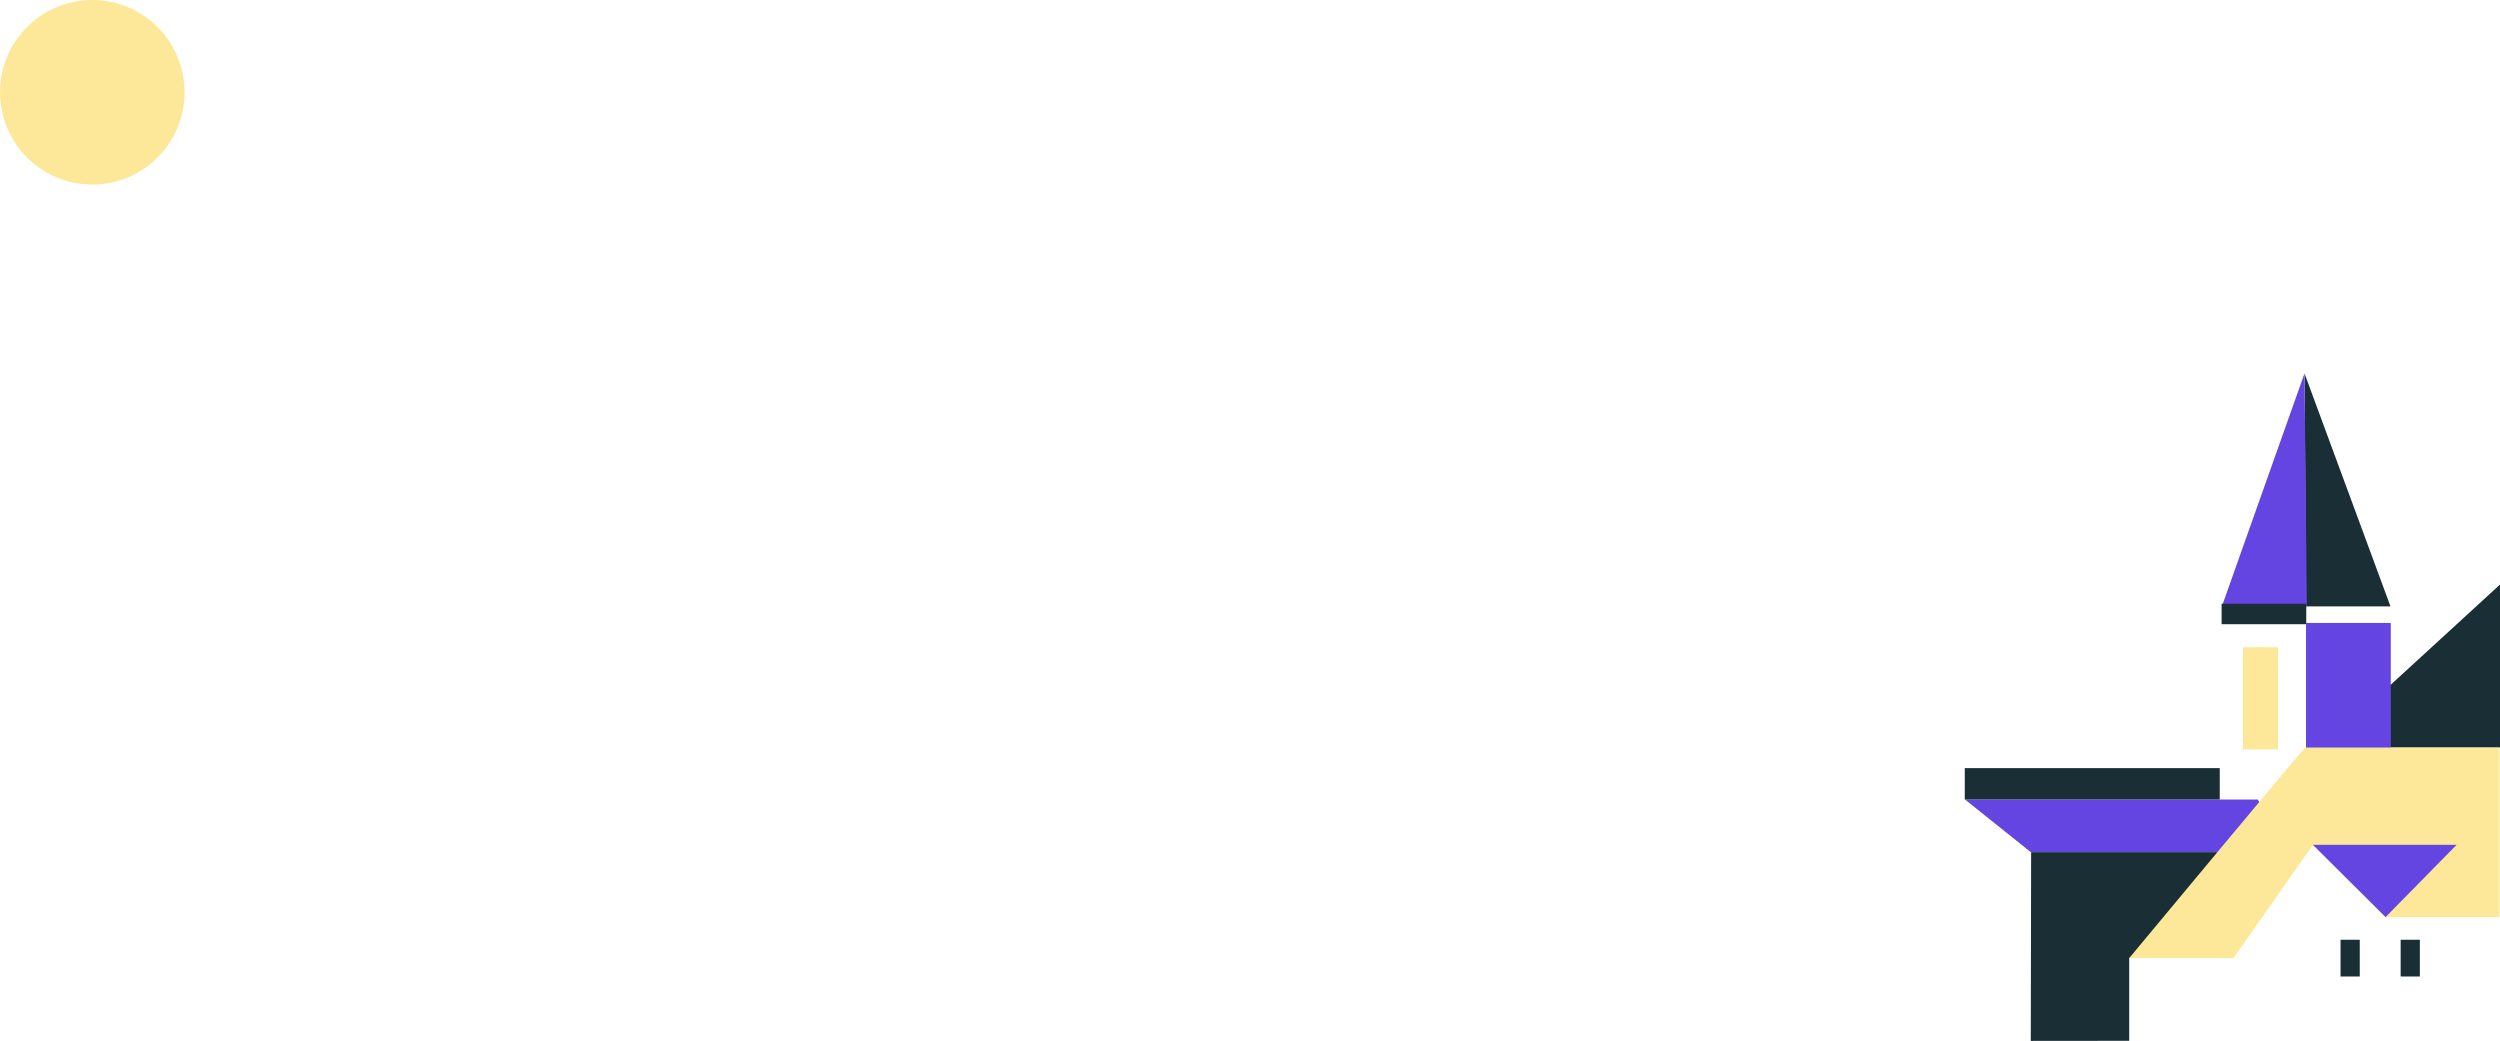
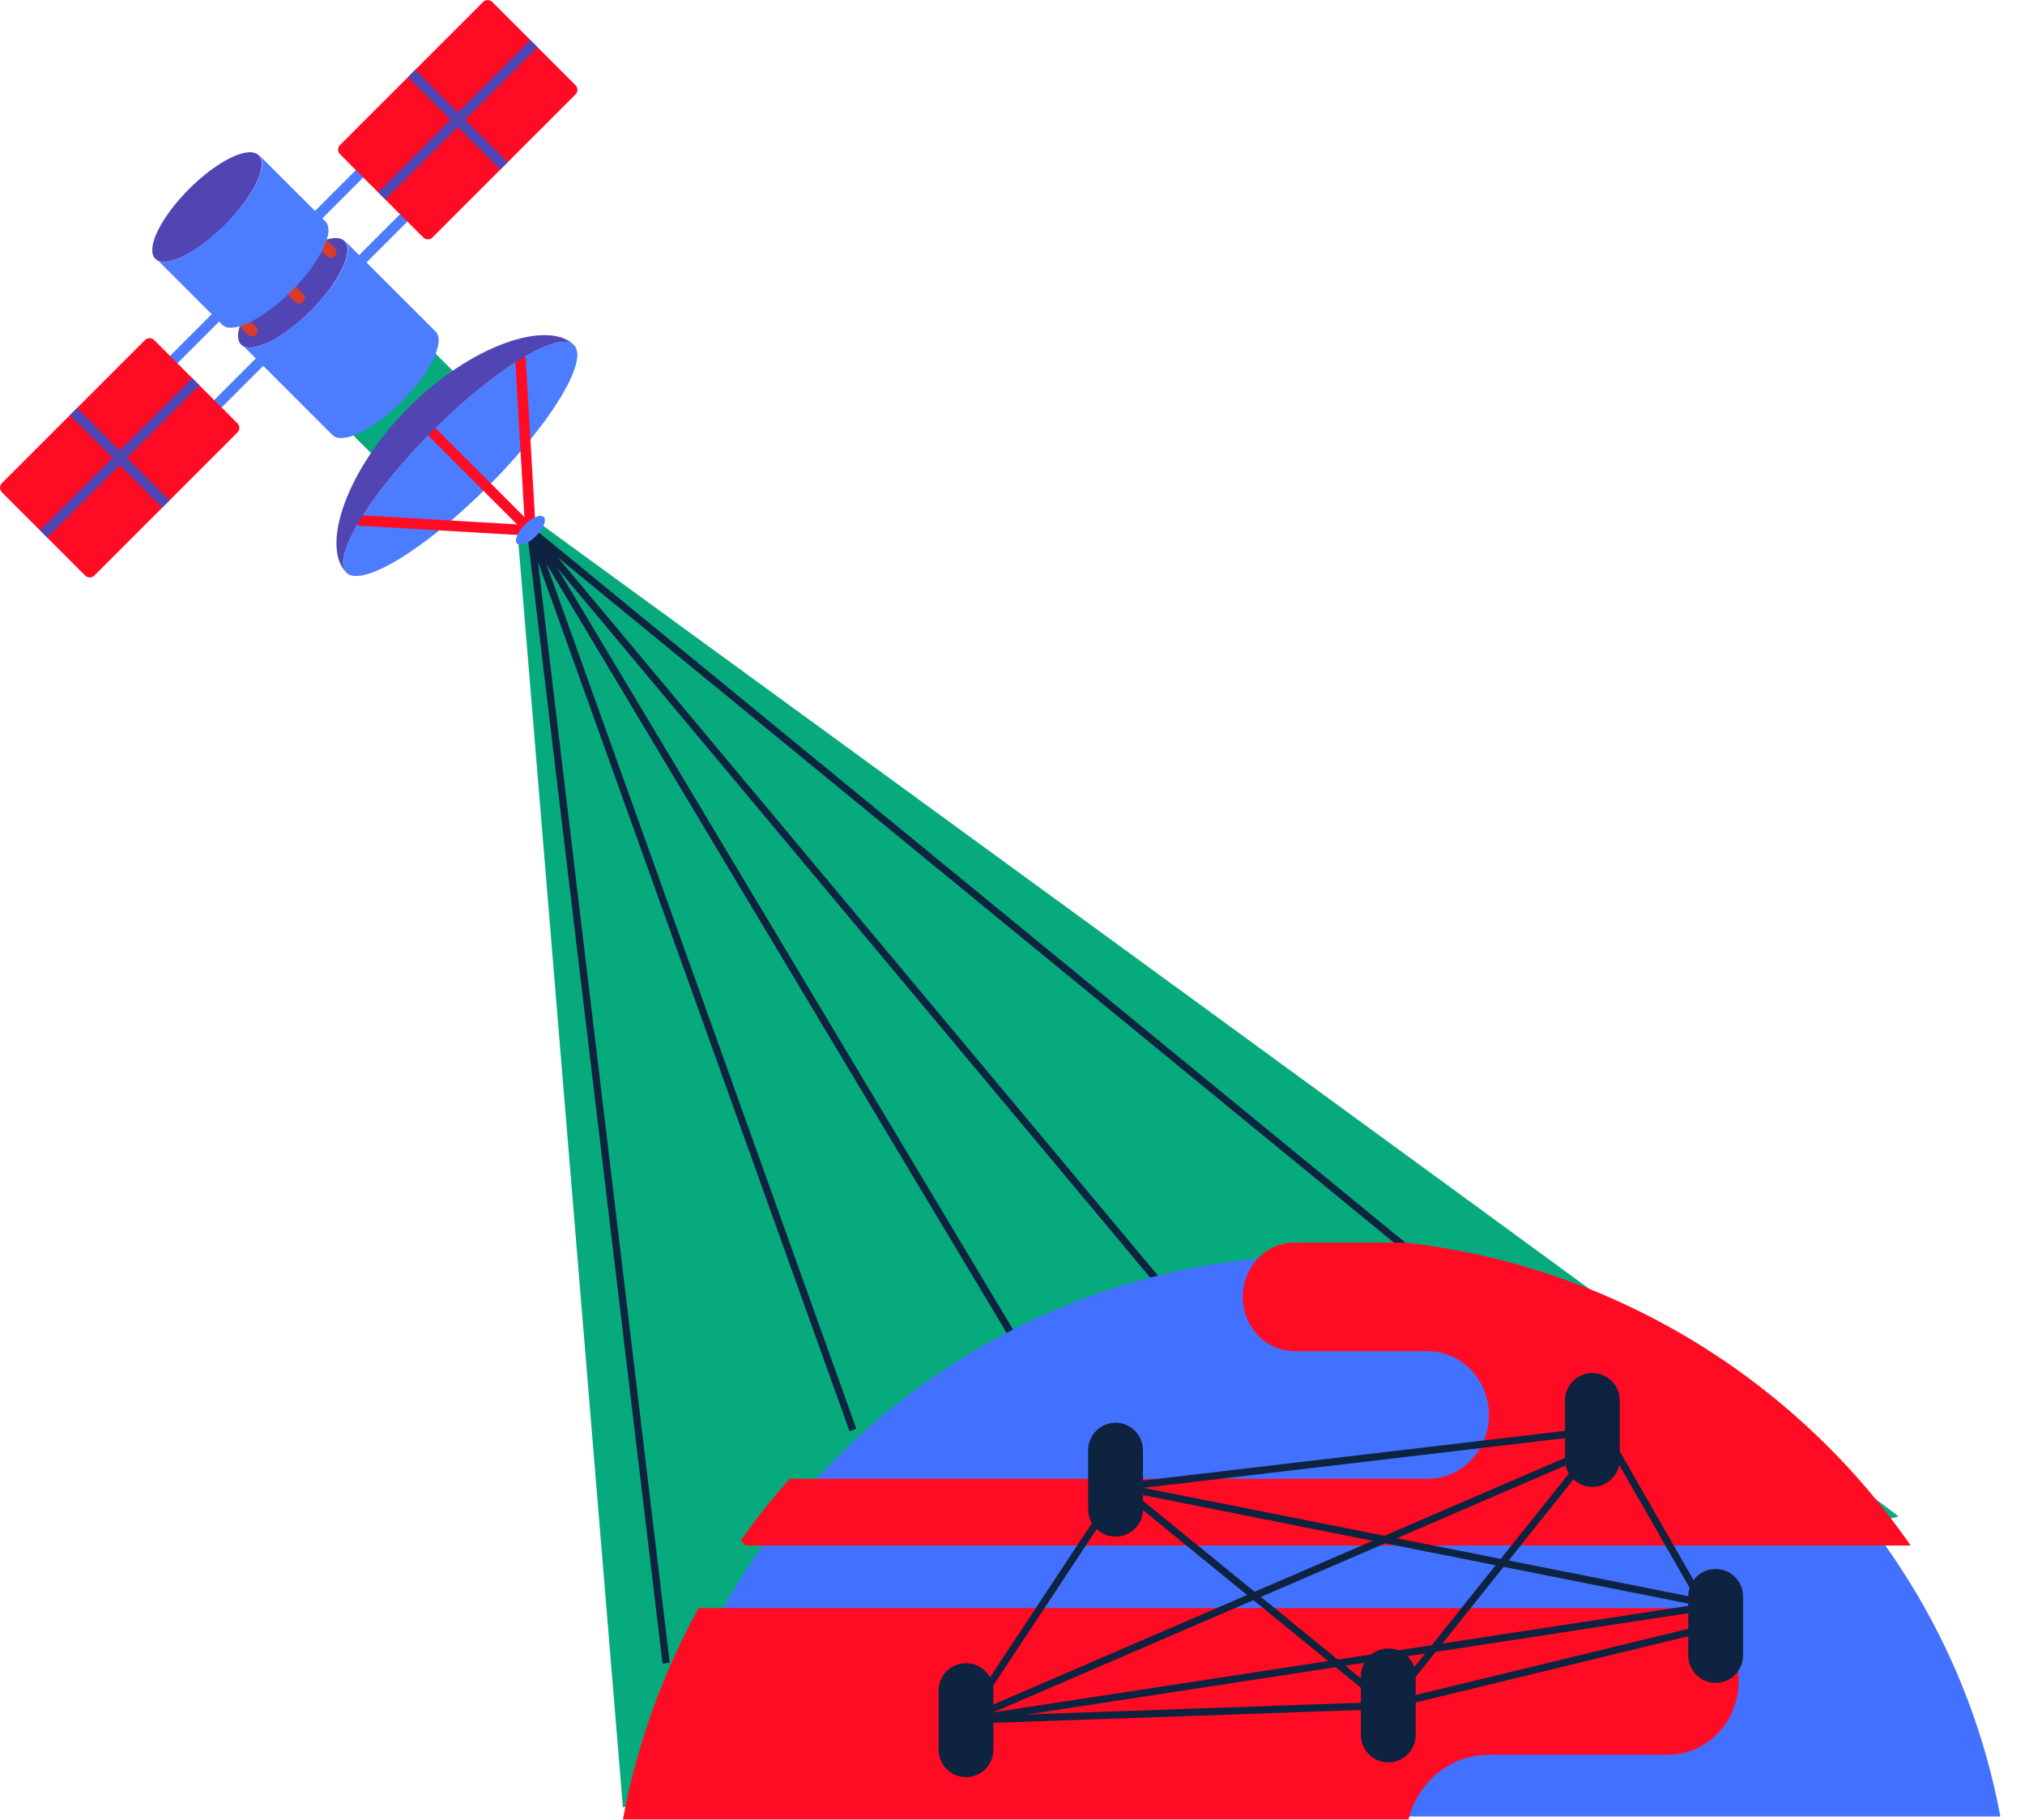
- <svg xmlns="http://www.w3.org/2000/svg" viewBox="0 0 498.75 207.66">
+ <svg xmlns="http://www.w3.org/2000/svg" viewBox="0 0 279.61 251.23">
  <defs>
-     <style>.d{fill:#fde89a;}.e{fill:#1a2e35;}.f{fill:#6445e1;}</style>
+     <style>.e,.f{fill:none;}.g{fill:#ff0c24;}.h{fill:#d93c2b;}.i,.j{fill:#07aa7d;}.k{fill:#4271ff;}.l{fill:#0e233f;}.m{fill:#4c7cff;}.n{fill:#5145b3;}.j{mix-blend-mode:multiply;}.f{stroke:#0e233f;stroke-miterlimit:10;}.o{clip-path:url(#d);}.p{isolation:isolate;}</style>
+     <clipPath id="d">
+       <path class="e" d="M182.81,170.94c-48.18,0-88.27,34.59-96.8,80.29h193.6c-8.53-45.7-48.62-80.29-96.8-80.29Z" />
+     </clipPath>
  </defs>
-   <g id="a" />
-   <g id="b">
-     <g id="c">
-       <g>
-         <rect class="d" x="447.48" y="129.11" width="6.98" height="20.41" />
+   <g class="p">
+     <g id="a" />
+     <g id="b">
+       <g id="c">
+         <circle class="k" cx="170.41" cy="204.32" r="7.76" />
+         <path class="j" d="M71.47,73.67l14.54,175.9,176.14-40.15c.14-.44-188.59-137.86-188.59-137.86l-2.1,2.1Z" />
+         <line class="f" x1="73.26" y1="73.24" x2="91.98" y2="229.66" />
+         <line class="f" x1="73.26" y1="73.24" x2="117.77" y2="197.46" />
+         <line class="f" x1="73.26" y1="73.24" x2="146.17" y2="195.07" />
+         <line class="f" x1="73.26" y1="73.24" x2="176.3" y2="196.56" />
+         <line class="f" x1="73.26" y1="73.24" x2="201.09" y2="178" />
+         <g>
+           <path class="k" d="M182.81,173.36c-46.48,0-85.16,33.38-93.39,77.47h186.79c-8.23-44.09-46.91-77.47-93.39-77.47Z" />
+           <g class="o">
+             <path class="g" d="M78.5,222.04H230.5c5.3,.07,9.57,4.58,9.57,10.13s-4.34,10.13-9.7,10.13h-24.87v.02c-6.28,0-11.37,5.33-11.37,11.9s5.1,11.9,11.39,11.9h59.47l-11.91,12.44H74.42s4.32-56.26,4.08-56.52Z" />
+             <path class="g" d="M271.56,171.58h-92.89c-3.92,.05-7.08,3.39-7.08,7.5s3.21,7.5,7.18,7.5h18.39c4.65,.01,8.43,3.95,8.43,8.82s-3.77,8.8-8.43,8.8H94.14l8.81,9.21h171.62s-3.2-41.63-3.02-41.82Z" />
+           </g>
+         </g>
        <g>
          <g>
-             <polyline class="e" points="459.77 74.55 476.9 120.97 460.04 120.97" />
-             <polyline class="f" points="460.22 120.92 443.28 120.92 459.75 74.49" />
-             <rect class="e" x="443.21" y="120.44" width="16.89" height="4.09" />
-             <polygon class="e" points="498.75 116.62 498.75 149.13 476.55 149.13 476.55 136.97 498.75 116.62" />
-             <rect class="f" x="460.05" y="124.28" width="16.91" height="25.24" />
-             <rect class="e" x="478.93" y="187.48" width="3.83" height="7.33" />
-             <rect class="e" x="466.94" y="187.48" width="3.83" height="7.33" />
+             <path class="m" d="M55.24,29.57l-6.2,6.2c-.28,.28-.28,.74,0,1.02,.28,.28,.74,.28,1.02,0l6.2-6.2c.28-.28,.28-.74,0-1.02-.28-.28-.74-.28-1.02,0Z" />
+             <path class="m" d="M49.14,23.48l-6.2,6.2c-.28,.28-.28,.74,0,1.02,.28,.28,.74,.28,1.02,0l6.2-6.2c.28-.28,.28-.74,0-1.02-.28-.28-.74-.28-1.02,0Z" />
          </g>
-           <polygon class="f" points="455.88 169.97 405.1 169.97 392.01 159.5 450.45 159.5 455.88 169.97" />
-           <rect class="e" x="391.97" y="153.24" width="50.87" height="6.26" />
-           <polygon class="e" points="451.81 170 405.21 170 405.14 207.66 424.78 207.64 424.78 191.15 451.81 170" />
-           <path class="d" d="M459.88,149.13h38.77v33.83h-22.74l-14.45-14.45-15.9,22.64h-20.79s34.93-42.02,35.11-42.02Z" />
-           <polygon class="f" points="475.92 182.96 461.42 168.54 490.1 168.54 475.92 182.96" />
+           <rect class="g" x="48.34" y="7.5" width="29.73" height="18.05" rx=".89" ry=".89" transform="translate(6.83 49.54) rotate(-45)" />
+           <polygon class="n" points="64.24 16.52 70.11 22.39 69.08 23.42 63.21 17.55 53.21 27.55 52.19 26.52 62.19 16.52 56.32 10.65 56.32 10.65 57.34 9.63 57.34 9.63 63.21 15.5 73.21 5.5 74.24 6.52 64.24 16.52" />
+           <g>
+             <path class="m" d="M24.5,50.16l6.2-6.2c.28-.28,.28-.74,0-1.02s-.74-.28-1.02,0l-6.2,6.2c-.28,.28-.28,.74,0,1.02s.74,.28,1.02,0Z" />
+             <path class="m" d="M30.6,56.26l6.2-6.2c.28-.28,.28-.74,0-1.02-.28-.28-.74-.28-1.02,0l-6.2,6.2c-.28,.28-.28,.74,0,1.02s.74,.28,1.02,0Z" />
+           </g>
+           <g>
+             <path class="i" d="M51,51c3.13-3.14,4.71-6.65,3.51-7.84-1.2-1.2-4.7,.38-7.84,3.51-3.13,3.14-4.7,6.65-3.51,7.84,1.2,1.2,4.7-.38,7.84-3.51Z" />
+             <path class="i" d="M43.2,54.55s.05,.04,.07,.06h0s.06,.05,.09,.07h.02s.05,.04,.07,.06h.02s.06,.04,.09,.05h.03s.05,.03,.07,.04h.03s.07,.03,.1,.04h0s.06,.02,.1,.02h.03s.05,.01,.08,.02h.03s.07,.01,.11,.01h.02s.07,0,.1,0c.01,0,.02,0,.04,0,.03,0,.06,0,.09,0h.03s.08,0,.13,0h.02s.07-.01,.11-.01h.04s.08-.02,.12-.02h.02s.1-.02,.14-.03h.04s.08-.03,.12-.04h.03c.05-.02,.11-.03,.16-.05h.04s.1-.04,.15-.06h.02c.06-.03,.12-.05,.19-.07h.04c.06-.04,.12-.06,.19-.08h.03c.08-.04,.15-.07,.23-.11h.03c.08-.05,.16-.08,.24-.12l.04-.02s.07-.03,.11-.05l.05-.03s.08-.04,.11-.06l.05-.02c.05-.03,.11-.06,.16-.08h.03s.09-.06,.14-.09l.04-.02c.09-.05,.18-.1,.27-.16l.03-.02c.09-.05,.18-.11,.27-.17l.03-.02c.09-.06,.19-.12,.28-.18l.03-.02c.1-.07,.2-.13,.29-.2h.02c.1-.08,.21-.16,.31-.23h0c.1-.08,.2-.16,.31-.24l.02-.02c.1-.08,.19-.15,.29-.23l.03-.03c.09-.08,.19-.16,.29-.24l.03-.02c.16-.13,.32-.27,.47-.41l.02-.02c.12-.11,.25-.23,.37-.34l.03-.03c.1-.1,.21-.2,.31-.3l.06-.06c.09-.09,.18-.18,.27-.27h.01c.1-.12,.2-.22,.3-.33h.01c.09-.11,.18-.21,.27-.32l.02-.03c.09-.1,.17-.19,.25-.29l.03-.03c.08-.1,.16-.19,.24-.29l.03-.03c.08-.1,.16-.2,.24-.3l.02-.02c.09-.11,.17-.22,.25-.33v-.02c.1-.11,.18-.22,.25-.34l.02-.03c.08-.12,.17-.24,.25-.37l.02-.04c.03-.05,.07-.1,.1-.16l.03-.04c.04-.06,.08-.12,.11-.18l.02-.03c.04-.07,.09-.14,.13-.22h0c.04-.09,.08-.16,.12-.23l.02-.03c.05-.1,.1-.19,.15-.29h0c.05-.11,.1-.21,.14-.31l.03-.06,.03-.08,.03-.06,.03-.07,.03-.06,.03-.07,.02-.06,.03-.07,.02-.06,.03-.07,.02-.06,.02-.07,.02-.06,.02-.07,.02-.06,.02-.06,.02-.06,.02-.06,.02-.06,.02-.06v-.06l.03-.06v-.06l.02-.06v-.05l.02-.06v-.05l.02-.06v-.11l.02-.05v-.26s.01-.03,.01-.05v-.19l-.02-.05v-.09l-.02-.04v-.05l-.02-.04v-.04l-.02-.04v-.04l-.03-.04-.02-.04v-.04l-.03-.04-.02-.03-.02-.04-.02-.03-.02-.04-.02-.03s-.02-.03-.03-.04l-.02-.03s-.02-.03-.03-.04l-.02-.02s-.04-.04-.05-.06l8.01,8s.04,.04,.05,.06l.02,.02s.02,.03,.03,.04l.02,.03s.02,.03,.03,.04l.02,.03s.02,.03,.02,.04l.02,.03,.02,.04,.02,.03,.02,.04v.04l.03,.04v.04l.03,.04v.04l.02,.04v.04l.02,.05v.09l.02,.04v.19l.02,.05s0,.03,0,.05v.26l-.02,.05v.11l-.02,.06v.05l-.02,.06v.05l-.02,.06v.06l-.03,.06v.06l-.03,.06-.02,.06-.02,.06-.02,.06-.02,.06-.02,.06-.02,.07-.02,.06-.02,.07-.02,.06-.03,.07-.02,.06-.03,.07-.02,.06-.03,.07-.03,.06-.03,.07-.03,.06-.03,.08-.02,.05h0c-.04,.1-.09,.2-.14,.3v.02c-.06,.09-.11,.19-.16,.29h0v.04c-.05,.07-.09,.14-.13,.22h0c-.04,.09-.08,.16-.13,.23v.02h-.02c-.04,.07-.08,.13-.11,.2l-.03,.04c-.03,.05-.07,.1-.1,.16l-.02,.03h0c-.08,.13-.16,.25-.25,.37h0v.03c-.09,.11-.17,.22-.25,.34h0v.02c-.09,.11-.17,.22-.26,.33h0v.02c-.09,.1-.17,.2-.25,.3h-.01v.03c-.09,.1-.17,.19-.26,.29v.02l-.03,.02c-.08,.1-.17,.19-.25,.29v.02h-.02c-.09,.11-.18,.21-.27,.31h-.01c-.1,.12-.2,.22-.3,.33h-.01c-.09,.11-.18,.2-.27,.29l-.04,.04-.02,.02c-.1,.1-.21,.2-.31,.3l-.02,.02h-.01c-.12,.13-.25,.24-.37,.35h0v.02c-.17,.14-.32,.28-.48,.41h-.01l-.02,.02c-.1,.08-.19,.16-.29,.24l-.03,.03c-.1,.08-.19,.16-.29,.23l-.02,.02c-.1,.08-.2,.16-.31,.23h0c-.1,.08-.21,.16-.31,.23h-.02c-.1,.08-.2,.15-.29,.21l-.03,.02c-.09,.06-.19,.12-.28,.18l-.03,.02c-.09,.06-.18,.11-.27,.17l-.03,.02c-.09,.05-.18,.11-.27,.16h-.02l-.02,.02s-.09,.05-.14,.08h-.02c-.05,.04-.11,.07-.16,.1l-.05,.02s-.08,.04-.11,.06l-.05,.03s-.07,.04-.11,.05l-.03,.02h-.01c-.08,.04-.16,.08-.24,.11h-.03c-.08,.05-.15,.08-.23,.11h-.03c-.06,.04-.13,.06-.19,.08h-.04c-.06,.04-.13,.06-.19,.08h-.02c-.05,.02-.1,.04-.15,.05h-.04c-.05,.03-.11,.04-.16,.05h-.03s-.08,.03-.12,.04h-.04s-.1,.03-.14,.04h-.02s-.08,.02-.12,.02h-.04s-.07,.01-.11,.02h-.03s-.08,0-.13,.01h-.03s-.06,0-.09,0c0,0-.01,0-.02,0h-.02s-.07,0-.1,0h-.02s-.08,0-.11-.01h-.03s-.06-.01-.08-.02h-.03s-.07-.02-.1-.03h0s-.07-.02-.1-.03h-.03s-.05-.03-.07-.04h-.02s-.06-.04-.09-.05h-.02s-.05-.04-.07-.05h-.02s-.06-.05-.09-.07h0s-.05-.05-.07-.07h-.01l-.02-.03-8.01-8s.02,.02,.03,.03Z" />
+           </g>
+           <g>
+             <path class="n" d="M42.91,42.92c3.94-3.95,6.03-8.26,4.66-9.63-1.37-1.37-5.68,.72-9.62,4.66-3.94,3.95-6.03,8.26-4.66,9.63,1.37,1.37,5.68-.72,9.62-4.66Z" />
+             <path class="m" d="M33.34,47.62s.06,.05,.09,.07h0s.07,.05,.1,.07l.03,.02s.06,.03,.09,.05h.02s.07,.04,.11,.06h.03s.06,.03,.09,.04h.03s.08,.03,.12,.04h0s.08,.02,.12,.02h.04s.07,.01,.1,.01h.04s.09,0,.13,0c0,0,.01,0,.02,0,.04,0,.08,0,.12,0h.04s.08,0,.11,0h.04s.1-.01,.15-.02h.03s.09-.02,.13-.03h.05s.1-.03,.14-.04h.02c.06-.02,.12-.03,.18-.05h.05s.1-.04,.15-.05h.04c.06-.03,.13-.05,.19-.07h.05c.06-.04,.12-.06,.18-.08h.02c.08-.04,.15-.07,.23-.1l.04-.02c.08-.03,.15-.06,.23-.1l.04-.02c.09-.04,.19-.08,.28-.13l.04-.02c.1-.05,.19-.09,.29-.14l.05-.03s.09-.05,.13-.07l.07-.04s.09-.05,.14-.08l.06-.03c.06-.04,.13-.07,.2-.11l.03-.02c.06-.03,.11-.06,.17-.1l.04-.03c.11-.07,.22-.13,.33-.2l.04-.03c.11-.07,.22-.14,.34-.22l.04-.03c.12-.08,.23-.15,.35-.24l.03-.02c.12-.08,.24-.17,.36-.26h.02c.13-.11,.26-.2,.39-.3h0c.13-.1,.25-.2,.38-.3l.03-.02c.12-.1,.24-.19,.36-.29l.04-.03c.12-.1,.24-.2,.36-.3l.04-.03c.2-.17,.39-.34,.59-.52l.02-.02c.15-.14,.31-.28,.46-.43l.04-.03c.13-.12,.26-.25,.39-.38l.07-.07c.11-.11,.23-.23,.34-.34l.02-.02c.13-.13,.25-.26,.37-.39l.02-.02c.12-.13,.23-.25,.34-.38l.03-.03c.11-.12,.22-.24,.32-.36l.04-.04c.1-.12,.21-.24,.31-.36l.03-.04c.1-.13,.21-.25,.31-.38l.02-.03c.11-.14,.22-.28,.32-.42l.02-.02c.11-.14,.21-.28,.31-.42l.03-.03c.11-.15,.21-.3,.32-.45l.03-.05c.04-.06,.09-.13,.13-.19l.04-.05c.05-.08,.1-.15,.15-.23l.03-.04c.06-.09,.11-.18,.16-.27v-.02c.06-.09,.12-.18,.17-.27l.02-.04c.07-.12,.13-.24,.2-.35v-.02c.08-.12,.14-.24,.2-.36l.03-.07s.03-.06,.05-.09l.04-.07s.03-.06,.04-.09l.03-.08,.04-.09,.03-.08s.02-.06,.04-.09l.03-.07,.03-.08,.03-.08,.03-.08,.03-.07,.03-.08,.03-.07,.03-.08,.02-.07,.03-.08,.02-.07,.02-.08,.02-.07,.02-.07,.02-.07,.02-.07,.02-.07,.02-.07v-.07l.03-.07v-.06l.02-.07v-.06l.02-.07v-.13l.02-.06v-.18s0-.04,0-.06v-.23l-.02-.06v-.05s-.01-.04-.02-.06v-.05l-.02-.05v-.05s-.02-.03-.02-.05v-.05s-.02-.03-.03-.05l-.02-.04s-.01-.03-.02-.05l-.02-.04s-.02-.03-.02-.05l-.02-.04s-.02-.03-.03-.05l-.02-.03s-.02-.03-.03-.05l-.02-.03s-.03-.03-.04-.05l-.02-.02s-.04-.05-.06-.07l12.55,12.54s.04,.04,.06,.07l.02,.02s.03,.03,.04,.05l.02,.03s.02,.03,.03,.05l.02,.03s.02,.03,.03,.05l.02,.04s.02,.03,.02,.05l.02,.04s.01,.03,.02,.05v.04s.03,.03,.03,.05v.04s.02,.03,.03,.05v.05l.02,.05v.05l.02,.05v.11l.02,.05v.17s0,.04,0,.06v.24l-.02,.06v.06l-.02,.07v.06l-.02,.07v.06l-.02,.07v.07l-.03,.07-.02,.07-.02,.07-.02,.07-.02,.07-.02,.07-.02,.08-.02,.07-.03,.08-.02,.07-.03,.08-.03,.07-.03,.08-.03,.07-.03,.08-.03,.07-.03,.08-.03,.07-.04,.09-.03,.08-.04,.09-.03,.08-.04,.09-.04,.07s-.03,.06-.05,.09l-.03,.07h0c-.06,.12-.12,.24-.19,.37v.02c-.07,.12-.14,.23-.21,.35v.02l-.03,.03c-.05,.09-.1,.18-.16,.27v.02c-.06,.09-.12,.18-.17,.27l-.02,.02h0c-.05,.09-.1,.17-.15,.24l-.03,.05c-.04,.06-.09,.13-.13,.19l-.02,.04h0c-.1,.16-.21,.31-.32,.46h-.01v.03c-.11,.14-.22,.28-.32,.42h-.01v.02c-.11,.14-.22,.28-.33,.41h0v.03c-.11,.13-.22,.25-.32,.38v.02l-.03,.02c-.1,.12-.2,.24-.31,.36l-.02,.02-.02,.02c-.1,.12-.21,.24-.32,.36l-.02,.02h-.01c-.11,.14-.23,.26-.34,.39h-.01v.02c-.13,.13-.25,.26-.38,.39h0v.02c-.12,.11-.24,.23-.35,.34l-.05,.05-.02,.02c-.13,.13-.26,.26-.39,.38l-.02,.02h-.02c-.15,.16-.31,.31-.46,.45h-.01v.02c-.21,.18-.41,.35-.6,.52h-.01l-.02,.03c-.12,.1-.24,.2-.36,.3l-.04,.03c-.12,.1-.24,.2-.36,.29l-.03,.02c-.13,.1-.25,.2-.38,.3h0c-.13,.1-.26,.2-.39,.29h-.02c-.12,.1-.24,.19-.36,.27l-.03,.02c-.12,.08-.23,.16-.35,.24l-.04,.03c-.11,.07-.23,.15-.34,.22l-.04,.03c-.11,.07-.22,.14-.34,.2h-.02l-.02,.03c-.06,.03-.11,.07-.17,.1l-.03,.02c-.07,.04-.13,.07-.2,.11l-.06,.03s-.09,.05-.14,.08l-.07,.03s-.09,.05-.14,.07l-.04,.02h-.01c-.1,.06-.19,.1-.29,.15l-.03,.02c-.1,.04-.19,.09-.28,.13h-.02l-.02,.02c-.08,.03-.15,.07-.23,.1l-.04,.02c-.08,.03-.15,.06-.23,.09h-.02c-.06,.03-.12,.05-.18,.07l-.05,.02c-.07,.02-.13,.04-.19,.06h-.04c-.05,.02-.1,.04-.15,.05h-.05c-.06,.03-.12,.04-.18,.05h-.02s-.1,.02-.14,.03h-.05s-.09,.02-.13,.03h-.03c-.05,.01-.1,.02-.15,.02h-.04s-.08,0-.11,.01h-.04s-.08,0-.12,0c0,0-.01,0-.02,0-.05,0-.09,0-.13,0h-.04s-.07,0-.1-.01h-.04s-.08-.02-.12-.02h0s-.08-.02-.12-.03h-.03s-.06-.03-.09-.04h-.03s-.07-.04-.11-.06h-.02s-.06-.04-.09-.06h-.02v-.02s-.08-.04-.11-.07h0s-.06-.05-.09-.08h-.01l-.03-.04-12.55-12.54s.03,.03,.04,.04Z" />
+           </g>
+           <path class="h" d="M46.23,35.35c.31-.31,.31-.82,0-1.13l-4.54-4.54c-.31-.31-.82-.31-1.13,0-.31,.31-.31,.82,0,1.13l4.54,4.54c.31,.31,.82,.31,1.13,0Z" />
+           <path class="h" d="M35.36,46.22c.31-.31,.31-.82,0-1.13l-4.54-4.54c-.31-.31-.82-.31-1.13,0-.31,.31-.31,.82,0,1.13l4.54,4.54c.31,.31,.82,.31,1.13,0Z" />
+           <path class="h" d="M41.87,41.69c.31-.31,.31-.82,0-1.13l-4.54-4.54c-.31-.31-.82-.31-1.13,0-.31,.31-.31,.82,0,1.13l4.54,4.54c.31,.31,.82,.31,1.13,0Z" />
+           <g>
+             <path class="n" d="M31.06,31.07c3.94-3.95,6.03-8.26,4.66-9.63-1.37-1.37-5.68,.72-9.62,4.66-3.94,3.95-6.03,8.26-4.66,9.63,1.37,1.37,5.68-.72,9.62-4.66Z" />
+             <path class="m" d="M21.48,35.76s.06,.05,.09,.07h0s.07,.05,.1,.07l.03,.02s.06,.03,.09,.05h.02s.07,.04,.11,.06h.03s.06,.03,.09,.04h.03s.08,.03,.12,.04h0s.08,.02,.12,.02h.04s.07,.01,.1,.01h.04s.09,0,.13,0c0,0,.01,0,.02,0,.04,0,.08,0,.12,0h.04s.08,0,.11,0h.04s.1-.01,.15-.02h.03s.09-.02,.13-.03h.05s.1-.03,.14-.04h.02c.06-.02,.12-.03,.18-.05h.05s.1-.04,.15-.05h.04c.06-.03,.13-.05,.19-.07h.05c.06-.04,.12-.06,.18-.08h.02c.08-.04,.15-.07,.23-.1l.04-.02c.08-.03,.15-.06,.23-.1l.04-.02c.09-.04,.19-.08,.28-.13l.04-.02c.1-.05,.19-.09,.29-.14l.05-.03s.09-.05,.13-.07l.07-.04s.09-.05,.14-.08l.06-.03c.06-.04,.13-.07,.2-.11l.03-.02c.06-.03,.11-.06,.17-.1l.04-.03c.11-.07,.22-.13,.33-.2l.04-.03c.11-.07,.22-.14,.34-.22l.04-.03c.12-.08,.23-.15,.35-.24l.03-.02c.12-.08,.24-.17,.36-.26h.02c.13-.11,.26-.2,.39-.3h0c.13-.1,.25-.2,.38-.3l.03-.02c.12-.1,.24-.19,.36-.29l.04-.03c.12-.1,.24-.2,.36-.3l.04-.03c.2-.17,.39-.34,.59-.52l.02-.02c.15-.14,.31-.28,.46-.43l.04-.03c.13-.12,.26-.25,.39-.38l.07-.07c.11-.11,.23-.23,.34-.34l.02-.02c.13-.13,.25-.26,.37-.39l.02-.02c.12-.13,.23-.25,.34-.38l.03-.03c.11-.12,.22-.24,.32-.36l.04-.04c.1-.12,.21-.24,.31-.36l.03-.04c.1-.13,.21-.25,.31-.38l.02-.03c.11-.14,.22-.28,.32-.42l.02-.02c.11-.14,.21-.28,.31-.42l.03-.03c.11-.15,.21-.3,.32-.45l.03-.05c.04-.06,.09-.13,.13-.19l.04-.05c.05-.08,.1-.15,.15-.23l.03-.04c.06-.09,.11-.18,.16-.27v-.02c.06-.09,.12-.18,.17-.27l.02-.04c.07-.12,.13-.24,.2-.35v-.02c.08-.12,.14-.24,.2-.36l.03-.07s.03-.06,.05-.09l.04-.07s.03-.06,.04-.09l.03-.08,.04-.09,.03-.08,.04-.09,.03-.07,.03-.08,.03-.08,.03-.08,.03-.07,.03-.08,.03-.07,.03-.08,.02-.07,.03-.08,.02-.07,.02-.08,.02-.07,.02-.07,.02-.07,.02-.07,.02-.07,.02-.07v-.07l.03-.07v-.06l.02-.07v-.06l.02-.07v-.13l.02-.06v-.18s0-.04,0-.06v-.23l-.02-.06v-.05s-.01-.04-.02-.06v-.05l-.02-.05v-.05s-.02-.03-.02-.05v-.05s-.02-.03-.03-.05l-.02-.04s-.01-.03-.02-.05l-.02-.04s-.02-.03-.02-.05l-.02-.04s-.02-.03-.03-.05l-.02-.03s-.02-.03-.03-.05l-.02-.03s-.03-.03-.04-.05l-.02-.02s-.04-.05-.06-.07l9.18,9.17s.04,.04,.06,.07l.02,.02s.03,.03,.04,.05l.02,.03s.02,.03,.03,.05l.02,.03s.02,.03,.03,.05l.02,.04s.02,.03,.02,.05l.02,.04s.01,.03,.02,.05l.02,.04s.01,.03,.02,.05v.04s.02,.03,.03,.05v.05s.02,.04,.02,.05v.05l.02,.05v.11l.02,.05v.17s0,.04,0,.06v.24l-.02,.06v.06l-.02,.07v.06l-.02,.07v.06l-.02,.07v.07l-.03,.07-.02,.07-.02,.07-.02,.07-.02,.07-.02,.07-.02,.08-.02,.07-.03,.08-.02,.07-.03,.08-.03,.07-.03,.08-.03,.07-.03,.08-.03,.07-.03,.08-.03,.07-.04,.09-.03,.08-.04,.09-.03,.08-.04,.09-.04,.07s-.03,.06-.05,.09l-.03,.07h0c-.06,.12-.12,.24-.19,.37v.02c-.07,.12-.14,.23-.21,.35v.02l-.03,.03c-.05,.09-.1,.18-.16,.27v.02c-.06,.09-.12,.18-.17,.27l-.02,.02h0c-.05,.09-.1,.17-.15,.24l-.03,.05c-.04,.06-.09,.13-.13,.19l-.02,.04h0c-.1,.16-.21,.31-.32,.46h-.01v.03c-.11,.14-.22,.28-.32,.42h-.01v.02c-.11,.14-.22,.28-.33,.41h0v.03c-.11,.13-.22,.25-.32,.38v.02l-.03,.02c-.1,.12-.2,.24-.31,.36l-.02,.02-.02,.02c-.1,.12-.21,.24-.32,.36l-.02,.02h-.01c-.11,.14-.23,.26-.34,.39h-.01v.02c-.13,.13-.25,.26-.38,.39h0v.02c-.12,.11-.24,.23-.35,.34l-.05,.05-.02,.02c-.13,.13-.26,.26-.39,.38l-.02,.02h-.02c-.15,.16-.31,.31-.46,.45h-.01v.02c-.21,.18-.41,.35-.6,.52h-.01l-.02,.03c-.12,.1-.24,.2-.36,.3l-.04,.03c-.12,.1-.24,.2-.36,.29l-.03,.02c-.13,.1-.25,.2-.38,.3h0c-.13,.1-.26,.2-.39,.29h-.02c-.12,.1-.24,.19-.36,.27l-.03,.02c-.12,.08-.23,.16-.35,.24l-.04,.03c-.11,.07-.23,.15-.34,.22l-.04,.03c-.11,.07-.22,.14-.34,.2h-.02l-.02,.03c-.06,.03-.11,.07-.17,.1l-.03,.02c-.07,.04-.13,.07-.2,.11l-.06,.03s-.09,.05-.14,.08l-.07,.03s-.09,.05-.14,.07l-.04,.02h-.01c-.1,.06-.19,.1-.29,.15l-.03,.02c-.1,.04-.19,.09-.28,.13h-.02l-.02,.02c-.08,.03-.15,.07-.23,.1l-.04,.02c-.08,.03-.15,.06-.23,.09h-.02c-.06,.03-.12,.05-.18,.07l-.05,.02c-.07,.02-.13,.04-.19,.06h-.04c-.05,.02-.1,.04-.15,.05h-.05c-.06,.03-.12,.04-.18,.05h-.02s-.1,.02-.14,.03h-.05s-.09,.02-.13,.03h-.03c-.05,.01-.1,.02-.15,.02h-.04s-.08,0-.11,.01h-.04s-.08,0-.12,0c0,0-.01,0-.02,0-.05,0-.09,0-.13,0h-.04s-.07,0-.1-.01h-.04s-.08-.02-.12-.02h0s-.08-.02-.12-.03h-.03s-.06-.03-.09-.04h-.03s-.07-.04-.11-.06h-.02s-.06-.04-.09-.06h-.02v-.02s-.08-.04-.11-.07h0s-.06-.05-.09-.08h-.01l-.03-.04-9.18-9.17s.03,.03,.04,.04Z" />
+           </g>
+           <rect class="g" x="1.66" y="54.19" width="29.73" height="18.05" rx=".89" ry=".89" transform="translate(-39.86 30.2) rotate(-45)" />
+           <ellipse class="m" cx="63.54" cy="63.36" rx="22.22" ry="5.41" transform="translate(-26.19 63.49) rotate(-45)" />
+           <path class="g" d="M73.76,73.76c.12-.12,.2-.29,.21-.47,.02-.4-.28-.74-.68-.77l-23.58-1.38c-.4-.02-.74,.28-.77,.68-.02,.4,.28,.74,.68,.77l23.58,1.38c.21,.01,.41-.07,.55-.21Z" />
+           <path class="g" d="M73.76,73.76c.14-.14,.22-.34,.21-.55l-1.38-23.64c-.02-.4-.37-.7-.77-.68-.4,.02-.7,.37-.68,.77l1.38,23.64c.02,.4,.37,.7,.77,.68,.18-.01,.35-.09,.47-.21Z" />
+           <path class="g" d="M73.76,73.76c.28-.28,.28-.74,0-1.02l-13.62-13.62c-.28-.28-.74-.28-1.02,0-.28,.28-.28,.74,0,1.02l13.62,13.62c.28,.28,.74,.28,1.02,0Z" />
+           <ellipse class="m" cx="73.25" cy="73.24" rx="2.6" ry="1.1" transform="translate(-30.34 73.24) rotate(-45)" />
+           <path class="n" d="M59.72,59.54c-8.68,8.68-14,17.43-11.89,19.54-3.55-3.55-.07-14.14,8.61-22.82s19.26-12.16,22.82-8.61c-2.11-2.11-10.86,3.21-19.54,11.89Z" />
+           <polygon class="n" points="15.5 63.21 9.63 57.34 10.65 56.32 16.52 62.19 26.52 52.19 27.55 53.21 17.55 63.21 23.42 69.08 23.42 69.08 22.39 70.11 22.39 70.11 16.52 64.24 6.52 74.24 5.5 73.21 15.5 63.21" />
        </g>
+         <rect class="l" x="129.6" y="229.66" width="7.57" height="15.73" rx="3.79" ry="3.79" />
+         <rect class="l" x="216.09" y="189.59" width="7.57" height="15.73" rx="3.79" ry="3.79" />
+         <rect class="l" x="187.91" y="227.63" width="7.57" height="15.73" rx="3.79" ry="3.79" />
+         <rect class="l" x="150.25" y="196.46" width="7.57" height="15.73" rx="3.79" ry="3.79" />
+         <rect class="l" x="233.11" y="216.65" width="7.57" height="15.73" rx="3.79" ry="3.79" />
+         <polygon class="f" points="221.39 197.46 154.68 205.32 133.39 237.53 191.69 235.49 236.89 224.51 221.39 197.46" />
+         <polygon class="f" points="219.87 200.22 133.39 237.53 236.89 221.67 154.68 205.32 191.69 235.49 219.87 200.22" />
      </g>
-       <circle class="d" cx="18.41" cy="18.41" r="18.41" />
    </g>
  </g>
</svg>
